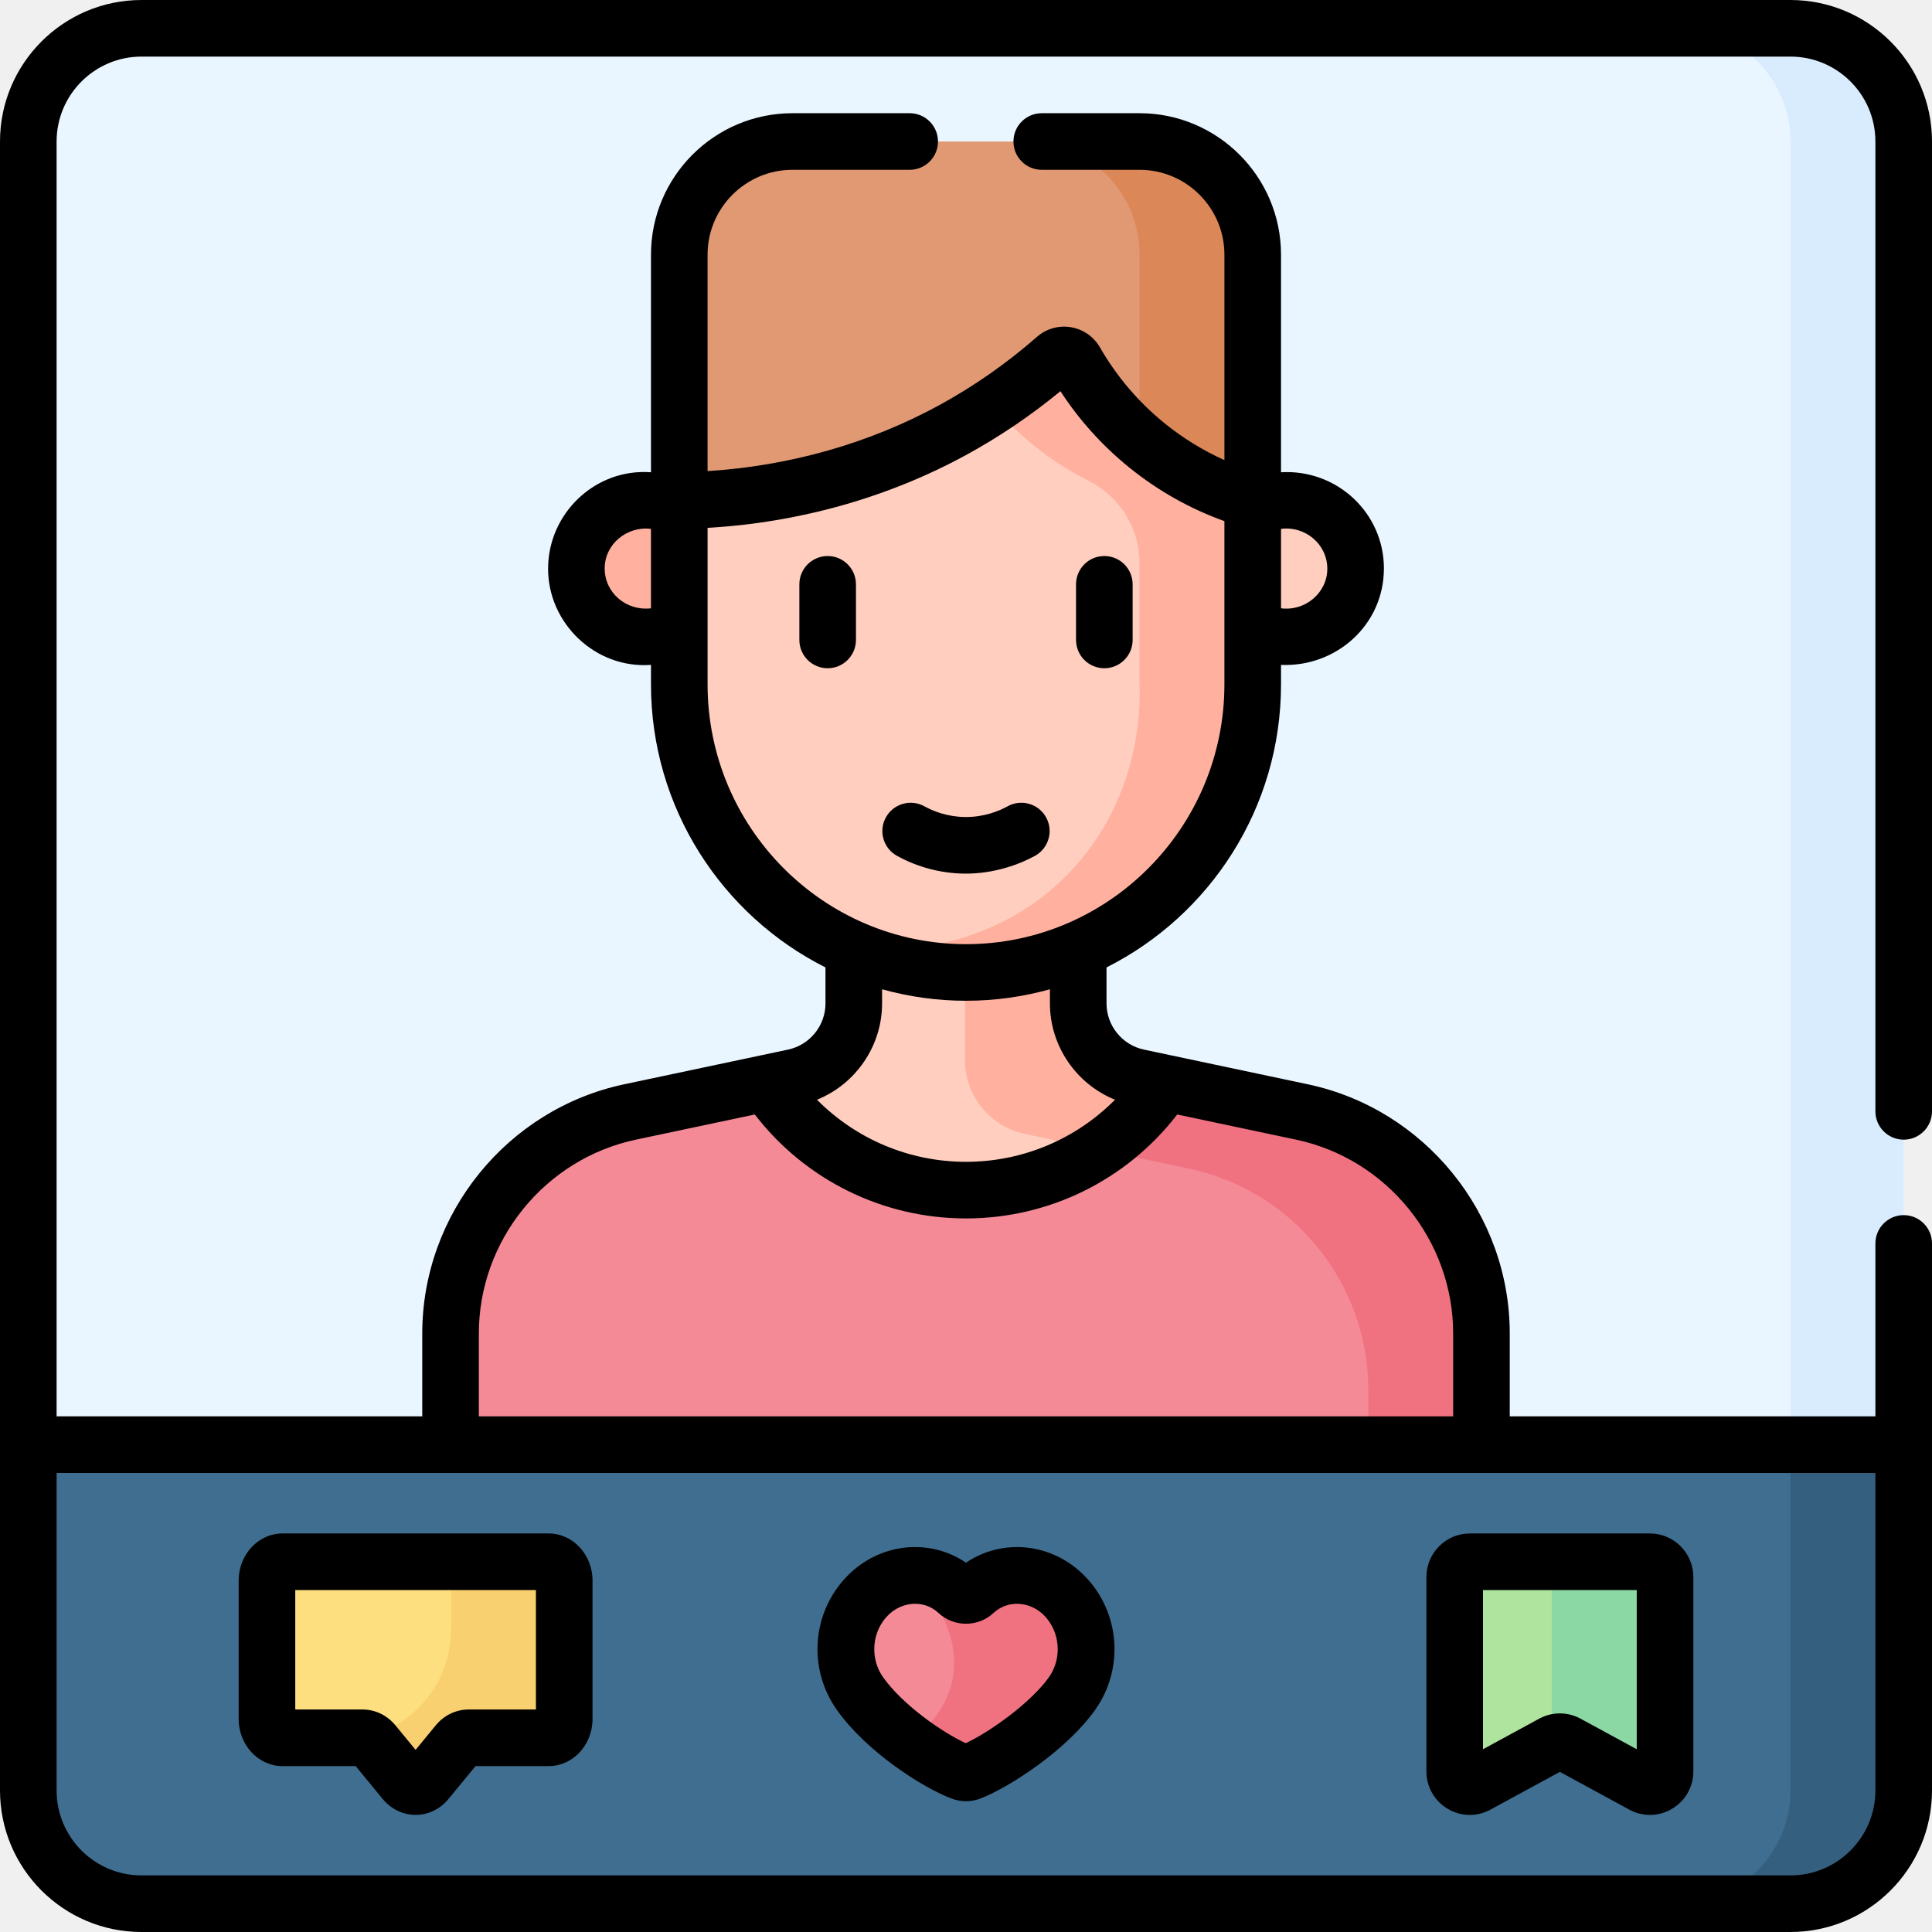
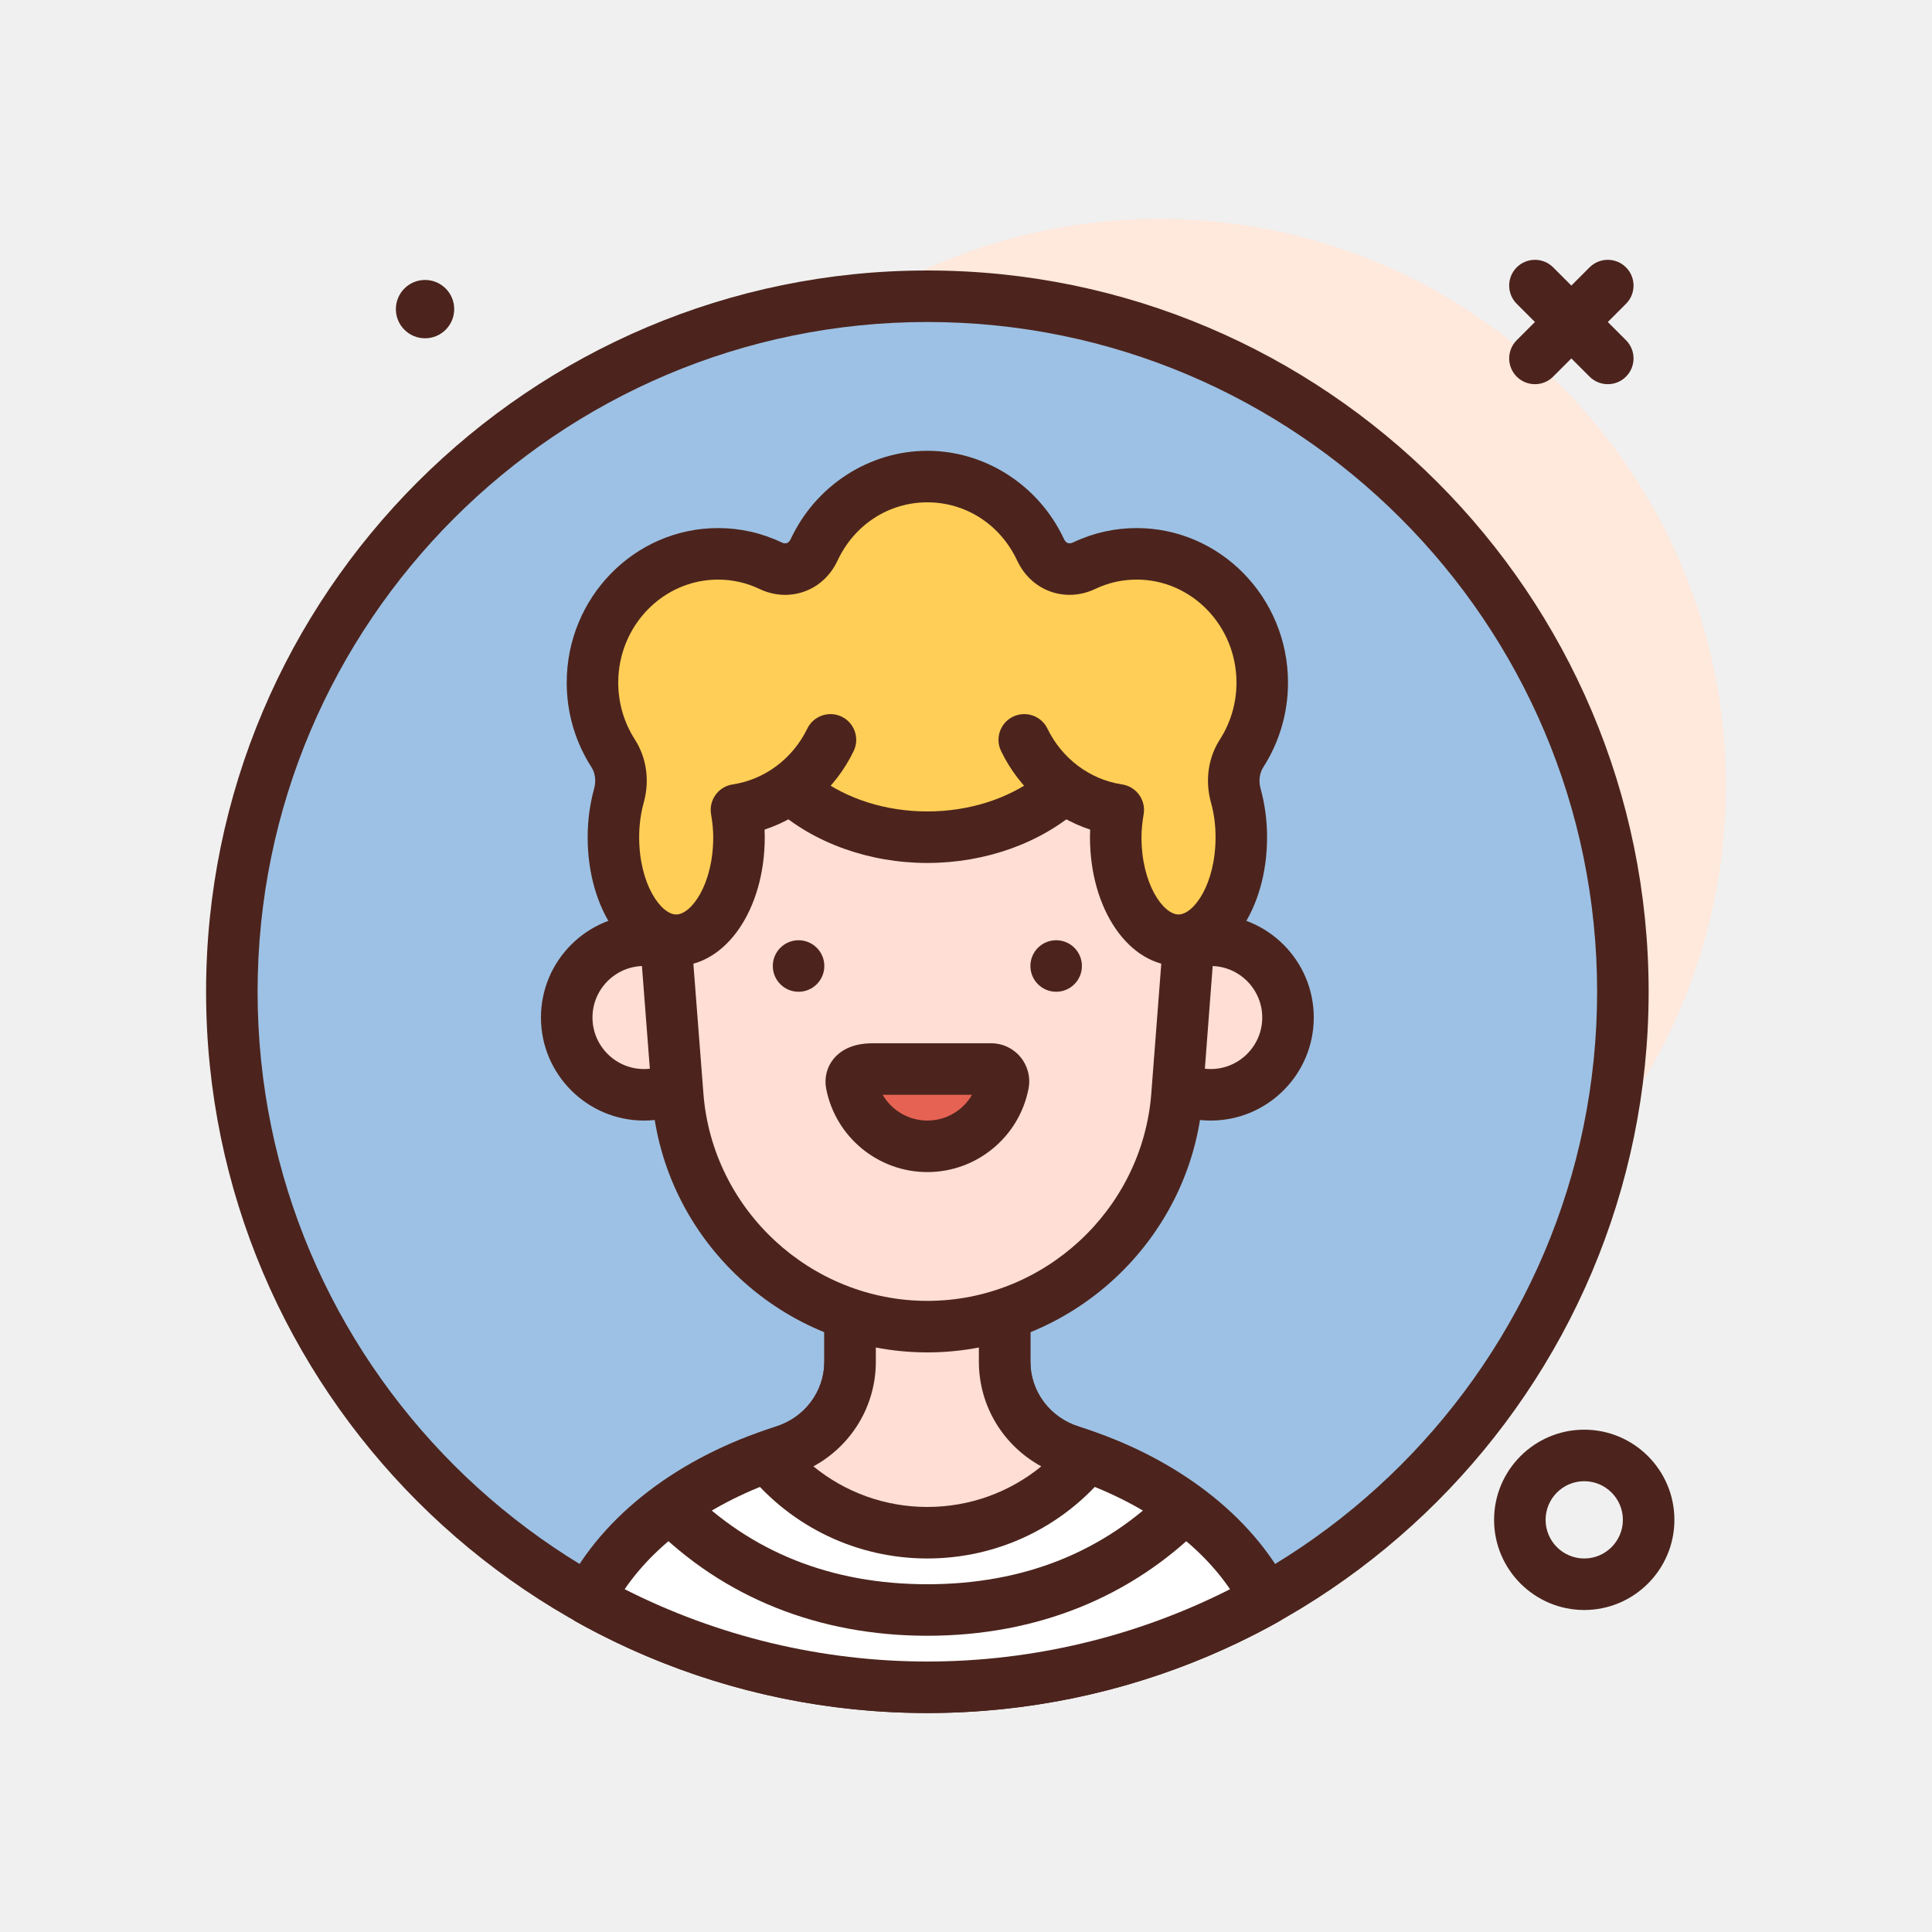
- <svg xmlns="http://www.w3.org/2000/svg" id="Capa_1" enable-background="new 0 0 512 512" height="512" viewBox="0 0 512 512" width="512">
+ <svg xmlns="http://www.w3.org/2000/svg" id="avatar7" enable-background="new 0 0 300 300" height="512" viewBox="0 0 300 300" width="512">
  <g>
+     <circle cx="66" cy="48" fill="#4c241d" r="4.529" />
+     <circle cx="180" cy="122" fill="#ffe8dc" r="88" />
    <g>
-       <path d="m7.5 382.848v-345.348c0-16.569 13.431-30 30-30h437c16.569 0 30 13.431 30 30v345.348z" fill="#eaf6ff" />
-       <path d="m504.5 382.848v-345.348c0-16.569-13.431-30-30-30h-30c16.569 0 30 13.431 30 30v345.348z" fill="#d8ecfe" />
-       <path d="m37.5 504.5h437c16.569 0 30-13.431 30-30v-91.652h-497v91.652c0 16.569 13.431 30 30 30z" fill="#3f6e90" />
-       <path d="m474.5 382.848v91.652c0 16.569-13.431 30-30 30h30c16.569 0 30-13.431 30-30v-91.652z" fill="#355f7f" />
+       <circle cx="144" cy="154" fill="#9dc1e4" r="108" />
+       <path d="m144 266c-61.758 0-112-50.242-112-112s50.242-112 112-112 112 50.242 112 112-50.242 112-112 112zm0-216c-57.348 0-104 46.654-104 104s46.652 104 104 104 104-46.654 104-104-46.652-104-104-104z" fill="#4c241d" />
+     </g>
+     <g>
+       <path d="m103.036 146.387c-.97-.253-1.987-.387-3.036-.387-6.627 0-12 5.373-12 12s5.373 12 12 12c1.657 0 3.235-.336 4.671-.943" fill="#ffded5" />
+       <path d="m100 174c-8.824 0-16-7.178-16-16s7.176-16 16-16c1.367 0 2.727.174 4.043.516 2.137.557 3.418 2.74 2.863 4.879-.559 2.139-2.746 3.416-4.879 2.863-.656-.172-1.34-.258-2.027-.258-4.41 0-8 3.588-8 8s3.59 8 8 8c1.082 0 2.129-.211 3.113-.627 2.043-.857 4.383.09 5.242 2.127.859 2.035-.09 4.381-2.125 5.24-1.976.836-4.074 1.26-6.23 1.26z" fill="#4c241d" />
+     </g>
+     <g>
+       <path d="m183.238 169.018c1.46.632 3.07.982 4.762.982 6.627 0 12-5.373 12-12s-5.373-12-12-12c-1.028 0-2.026.129-2.978.373" fill="#ffded5" />
+       <path d="m188 174c-2.203 0-4.344-.441-6.352-1.312-2.027-.877-2.957-3.232-2.082-5.26.879-2.025 3.219-2.965 5.262-2.08 1 .434 2.066.652 3.172.652 4.41 0 8-3.588 8-8s-3.59-8-8-8c-.676 0-1.344.084-1.98.246-2.109.551-4.32-.734-4.871-2.877-.551-2.139.738-4.32 2.879-4.869 1.289-.332 2.625-.5 3.973-.5 8.824 0 16 7.178 16 16s-7.177 16-16.001 16z" fill="#4c241d" />
+     </g>
+     <g>
+       <path d="m144 262c19.091 0 37.013-4.973 52.575-13.665-5.25-10.3-16.238-18.619-30.208-22.982-6.127-1.914-10.367-7.494-10.367-13.913v-6.771l-24 .315v6.456c0 6.419-4.24 11.999-10.367 13.913-13.97 4.363-24.958 12.682-30.208 22.982 15.562 8.692 33.484 13.665 52.575 13.665z" fill="#fff" />
+       <path d="m144 266c-19.07 0-37.926-4.9-54.523-14.172-1.879-1.049-2.59-3.393-1.613-5.309 5.703-11.193 17.578-20.301 32.578-24.986 4.52-1.41 7.559-5.467 7.559-10.094v-6.455c0-2.189 1.758-3.971 3.949-4l24-.316c.984.061 2.102.404 2.859 1.152.762.752 1.191 1.777 1.191 2.848v6.771c0 4.627 3.039 8.684 7.559 10.094 15 4.686 26.875 13.793 32.578 24.986.977 1.916.266 4.26-1.613 5.309-16.598 9.272-35.454 14.172-54.524 14.172zm-47-19.229c14.504 7.358 30.664 11.229 47 11.229s32.496-3.871 47-11.229c-5.285-7.75-14.477-14.057-25.824-17.602-7.879-2.459-13.176-9.584-13.176-17.73v-2.719l-16 .211v2.508c0 8.146-5.297 15.271-13.176 17.73-11.347 3.546-20.539 9.852-25.824 17.602z" fill="#4c241d" />
+     </g>
+     <path d="m249.656 59.656c-1.023 0-2.047-.391-2.828-1.172l-11.312-11.312c-1.562-1.562-1.562-4.094 0-5.656s4.094-1.562 5.656 0l11.312 11.312c1.562 1.562 1.562 4.094 0 5.656-.781.782-1.804 1.172-2.828 1.172z" fill="#4c241d" />
+     <g>
+       <path d="m168.795 226.219c-.811-.288-1.595-.606-2.427-.866-6.128-1.914-10.368-7.494-10.368-13.913v-6.771l-24 .315v6.456c0 6.419-4.24 11.999-10.367 13.913-.832.26-1.617.579-2.427.866 5.867 7.187 14.792 11.781 24.794 11.781s18.927-4.594 24.795-11.781z" fill="#ffded5" />
+       <path d="m144 242c-10.852 0-21.016-4.83-27.891-13.252-.824-1.008-1.105-2.354-.754-3.605.348-1.254 1.285-2.258 2.512-2.693l.789-.289c.582-.217 1.168-.434 1.777-.625 4.527-1.412 7.566-5.469 7.566-10.096v-6.455c0-2.189 1.758-3.971 3.949-4l24-.316c.984.061 2.102.404 2.859 1.152.762.752 1.191 1.777 1.191 2.848v6.771c0 4.627 3.039 8.684 7.559 10.094.617.193 1.203.41 1.785.627l.789.289c1.227.436 2.164 1.439 2.512 2.693.352 1.252.07 2.598-.754 3.605-6.873 8.422-17.037 13.252-27.889 13.252zm-17.695-14.303c4.957 4.053 11.168 6.303 17.695 6.303s12.738-2.25 17.691-6.303c-5.914-3.227-9.691-9.377-9.691-16.258v-2.719l-16 .211v2.508c0 6.879-3.773 13.03-9.695 16.258z" fill="#4c241d" />
+     </g>
+     <g>
+       <path d="m184 110h-80.589v36.345l1.828 23.761c1.558 20.254 18.447 35.894 38.761 35.894 20.314 0 37.203-15.64 38.761-35.894l1.842-23.941z" fill="#ffded5" />
+       <path d="m144 210c-22.262 0-41.043-17.389-42.75-39.588l-1.828-23.762-.012-36.65c0-2.209 1.789-4 4-4h80.59c2.184 0 3.965 1.75 4 3.934l.602 36.164-1.852 24.314c-1.707 22.199-20.484 39.588-42.75 39.588zm-36.59-96v32.344l1.816 23.455c1.391 18.056 16.665 32.201 34.774 32.201s33.383-14.145 34.773-32.201l1.84-23.941-.547-31.858z" fill="#4c241d" />
+     </g>
+     <g>
+       <path d="m165.002 106c-5.132-4.609-12.674-7.519-21.08-7.519-8.364 0-15.871 2.881-21.002 7.45v16.55c5.133 4.608 12.674 7.519 21.08 7.519 8.364 0 15.871-2.881 21.002-7.45z" fill="#ffce56" />
+       <path d="m144 134c-9.051 0-17.711-3.115-23.75-8.545-.848-.758-1.328-1.84-1.328-2.975v-16.55c0-1.141.488-2.229 1.34-2.986 6.039-5.379 14.66-8.463 23.66-8.463 9.051 0 17.707 3.113 23.754 8.543.844.76 1.328 1.842 1.328 2.977v16.551c0 1.143-.488 2.229-1.34 2.988-6.043 5.376-14.668 8.46-23.664 8.46zm-17.078-13.396c4.508 3.447 10.633 5.396 17.078 5.396 6.402 0 12.496-1.93 17.004-5.338v-12.785c-4.512-3.447-10.637-5.396-17.082-5.396-6.402 0-12.496 1.928-17 5.336z" fill="#4c241d" />
+     </g>
+     <g fill="#4c241d">
+       <path d="m238.344 59.656c-1.023 0-2.047-.391-2.828-1.172-1.562-1.562-1.562-4.094 0-5.656l11.312-11.312c1.562-1.562 4.094-1.562 5.656 0s1.562 4.094 0 5.656l-11.312 11.312c-.781.782-1.805 1.172-2.828 1.172z" />
+       <path d="m246 250c-7.719 0-14-6.281-14-14s6.281-14 14-14 14 6.281 14 14-6.281 14-14 14zm0-20c-3.309 0-6 2.691-6 6s2.691 6 6 6 6-2.691 6-6-2.691-6-6-6z" />
+       <circle cx="164" cy="150" r="4" />
+       <circle cx="124" cy="150" r="4" />
+     </g>
+     <g>
+       <path d="m159.049 114.885c2.782 5.74 8.174 9.906 14.591 10.876-.229 1.358-.39 2.761-.39 4.239 0 8.836 4.365 16 9.75 16s9.75-7.164 9.75-16c0-2.312-.311-4.491-.858-6.462-.63-2.267-.309-4.684.9-6.562 2.026-3.15 3.209-6.919 3.209-10.976 0-11.046-8.73-20-19.5-20-2.913 0-5.672.66-8.149 1.839-2.5 1.189-5.448.368-6.786-2.491-3.142-6.712-9.82-11.348-17.566-11.348s-14.424 4.636-17.565 11.348c-1.338 2.859-4.286 3.68-6.786 2.491-2.477-1.179-5.236-1.839-8.149-1.839-10.77 0-19.5 8.954-19.5 20 0 4.056 1.183 7.826 3.209 10.976 1.208 1.878 1.529 4.295.899 6.562-.547 1.971-.858 4.15-.858 6.462 0 8.836 4.365 16 9.75 16s9.75-7.164 9.75-16c0-1.478-.161-2.88-.39-4.239 6.417-.97 11.809-5.136 14.591-10.876" fill="#ffce56" />
+       <path d="m183 150c-7.711 0-13.75-8.785-13.75-20 0-.393.008-.785.027-1.182-5.973-1.971-10.992-6.336-13.828-12.188-.965-1.988-.137-4.381 1.852-5.346 1.992-.955 4.379-.135 5.344 1.854 2.27 4.672 6.602 7.912 11.594 8.668 1.062.16 2.016.74 2.645 1.611.629.869.883 1.955.703 3.014-.23 1.342-.336 2.477-.336 3.568 0 7.326 3.406 12 5.75 12s5.75-4.674 5.75-12c0-1.873-.238-3.688-.715-5.393-.941-3.393-.434-6.965 1.398-9.799 1.676-2.613 2.566-5.662 2.566-8.809 0-8.822-6.953-16-15.5-16-2.242 0-4.406.488-6.43 1.451-2.238 1.068-4.719 1.209-6.973.4-2.254-.811-4.086-2.518-5.156-4.811-2.609-5.573-7.953-9.038-13.941-9.038s-11.332 3.465-13.945 9.045c-1.066 2.289-2.898 3.996-5.152 4.807-2.258.807-4.73.668-6.973-.4-2.024-.964-4.188-1.452-6.43-1.452-8.547 0-15.5 7.178-15.5 16 0 3.146.891 6.195 2.574 8.814 1.824 2.828 2.332 6.4 1.391 9.793-.477 1.705-.715 3.52-.715 5.393 0 7.326 3.406 12 5.75 12s5.75-4.674 5.75-12c0-1.092-.105-2.227-.336-3.568-.18-1.059.074-2.145.703-3.014.629-.871 1.582-1.451 2.645-1.611 4.992-.756 9.324-3.996 11.594-8.668.965-1.99 3.355-2.811 5.344-1.854 1.988.965 2.816 3.357 1.852 5.346-2.836 5.852-7.855 10.217-13.828 12.188.02.396.027.789.027 1.182 0 11.215-6.039 20-13.75 20s-13.75-8.785-13.75-20c0-2.596.34-5.129 1.004-7.533.328-1.176.176-2.418-.406-3.322-2.521-3.921-3.849-8.464-3.849-13.146 0-13.234 10.543-24 23.5-24 3.445 0 6.766.75 9.867 2.229.305.145.594.176.832.094.238-.086.445-.311.609-.668 3.887-8.298 12.208-13.655 21.192-13.655s17.305 5.357 21.188 13.65c.168.361.375.586.613.672.242.08.527.047.832-.094 3.101-1.478 6.422-2.228 9.867-2.228 12.957 0 23.5 10.766 23.5 24 0 4.682-1.328 9.225-3.84 13.139-.59.91-.742 2.152-.414 3.328.664 2.404 1.004 4.938 1.004 7.533 0 11.215-6.039 20-13.75 20z" fill="#4c241d" />
+     </g>
+     <g>
      <g>
-         <path d="m270.738 265.926v-41.92h-29.476v41.92c0 9.45-6.615 17.611-15.86 19.567l-22.135 1.51-36.292 7.679c-27.736 5.869-47.58 30.35-47.58 58.7v29.466h273.208v-29.466c0-28.35-19.844-52.832-47.58-58.7l-36.292-7.679-22.135-1.51c-9.244-1.956-15.858-10.117-15.858-19.567z" fill="#f58a97" />
-         <g>
-           <path d="m291.244 304.65 23.78 5.032c27.736 5.869 47.58 30.35 47.58 58.7v14.466h30v-29.466c0-28.35-19.844-52.832-47.58-58.7l-36.292-7.679z" fill="#f07281" />
-         </g>
-         <path d="m203.268 287.002c11.304 17.104 30.696 28.394 52.732 28.394s41.428-11.29 52.732-28.394l-22.135-1.51c-9.245-1.956-15.86-10.117-15.86-19.567v-41.92h-44.476v41.92c0 9.45-6.615 17.611-15.86 19.567z" fill="#ffcebf" />
-         <path d="m271.598 300.493 19.646 4.157c6.927-4.669 12.88-10.675 17.488-17.647l-7.135-1.51c-9.245-1.956-15.86-10.117-15.86-19.567v-41.92h-30v56.92c.001 9.45 6.615 17.611 15.861 19.567z" fill="#ffb09e" />
-         <g>
-           <g>
-             <g>
-               <path d="m331.983 159.048h-151.968v-91.548c0-16.569 13.431-30 30-30h91.968c16.569 0 30 13.431 30 30z" fill="#e19974" />
-               <path d="m301.983 37.5h-30c16.569 0 30 13.431 30 30v91.548h30v-91.548c0-16.569-13.432-30-30-30z" fill="#dc8758" />
-               <path d="m331.983 132.654c-6.503-1.875-17.202-5.857-27.996-14.587-9.473-7.662-15.429-16.077-19.001-22.275-1.085-1.883-3.609-2.309-5.241-.88-7.188 6.298-16.214 13.026-27.252 19.051-28.86 15.753-56.398 18.468-72.477 18.69v48.691c0 31.571 19.06 58.667 46.246 70.299 9.134 3.908 29.738 2.197 29.738 2.197 10.491 0 20.485 1.736 29.575-2.129 27.272-11.593 46.407-38.734 46.407-70.367v-48.69z" fill="#ffcebf" />
-               <path d="m303.987 118.067c-9.494-7.679-15.456-16.115-19.025-22.316-1.077-1.872-3.59-2.263-5.215-.84-4.703 4.121-10.21 8.424-16.536 12.596 2.947 3.492 6.5 7.102 10.776 10.56 4.945 4 9.871 7.003 14.382 9.263 8.309 4.163 13.615 12.589 13.615 21.882v32.133c.197 5.017.602 28.874-17.45 48.693-22.627 24.843-54.792 21.975-58.271 21.605 6.149 2.587 13.969 4.985 23.179 5.788 2.282.199 4.471.284 6.558.283 41.965 0 75.984-34.192 75.984-76.369v-48.691c-6.504-1.875-17.203-5.857-27.997-14.587z" fill="#ffb09e" />
-               <path d="m341.27 168.705h-9.288v-36.05h9.288c9.93 0 17.98 8.05 17.98 17.98v.091c0 9.929-8.05 17.979-17.98 17.979z" fill="#ffcebf" />
-               <path d="m170.728 168.705h9.288v-36.05h-9.288c-9.93 0-17.98 8.05-17.98 17.98v.091c0 9.929 8.05 17.979 17.98 17.979z" fill="#ffb09e" />
-             </g>
-           </g>
-         </g>
-       </g>
-       <g>
-         <path d="m254.862 469.633c.736.277 1.541.272 2.275-.013 6.896-2.682 20.608-11.84 26.968-20.821 5.636-7.957 4.802-18.925-1.984-25.877-6.708-6.872-17.24-7.204-23.942-.959-1.231 1.147-3.127 1.147-4.358-.001-6.699-6.244-17.226-5.921-23.942.959-6.786 6.952-7.619 17.92-1.984 25.877 6.744 9.524 20.074 18.245 26.967 20.835z" fill="#f58a97" />
-         <path d="m282.121 422.923c-6.708-6.872-17.24-7.204-23.942-.959-1.231 1.147-3.127 1.147-4.359 0-3.575-3.333-8.241-4.775-12.836-4.368 2.217 1.695 6.433 5.394 9.195 11.591 1.102 2.471 3.544 8.149 2.357 15.231-1.737 10.362-9.946 15.986-11.627 17.087 5.172 3.844 10.411 6.798 13.951 8.129.736.277 1.541.272 2.275-.013 6.896-2.682 20.608-11.84 26.968-20.821 5.637-7.957 4.804-18.926-1.982-25.877z" fill="#f07281" />
-         <g>
-           <path d="m145.417 460.536h-21.241c-1.09 0-2.136.527-2.907 1.464l-8.223 10c-1.606 1.953-4.209 1.953-5.815 0l-8.223-10c-.771-.938-1.817-1.464-2.907-1.464h-21.243c-2.271 0-4.112-2.239-4.112-5v-36.652c0-2.761 1.841-5 4.112-5h70.559c2.271 0 4.112 2.239 4.112 5v36.652c-.001 2.761-1.841 5-4.112 5z" fill="#fddf80" />
-           <path d="m145.417 413.883h-30c2.271 0 4.112 2.239 4.112 5v12.936c0 13.831-9.668 25.78-23.195 28.667l-.234.05c1.09 0 2.136.527 2.907 1.464l8.223 10c1.599 1.945 4.216 1.945 5.815 0l8.223-10c.771-.938 1.817-1.464 2.907-1.464h21.241c2.271 0 4.112-2.239 4.112-5v-36.652c0-2.762-1.84-5.001-4.111-5.001z" fill="#f9d070" />
-           <path d="m435.358 472.976-20.079-10.92c-1.184-.644-2.608-.644-3.791 0l-20.079 10.92c-2.665 1.449-5.896-.501-5.896-3.559v-51.491c0-2.232 1.791-4.042 4-4.042h47.74c2.209 0 4 1.81 4 4.042v51.491c0 3.058-3.23 5.008-5.895 3.559z" fill="#aee49e" />
-           <g>
-             <path d="m437.253 413.883h-30c2.209 0 4 1.81 4 4.042v44.258l.234-.127c1.184-.644 2.608-.644 3.791 0l20.079 10.92c2.665 1.449 5.896-.501 5.896-3.559v-51.491c0-2.233-1.791-4.043-4-4.043z" fill="#8bd8a5" />
-           </g>
-         </g>
+         <path d="m135.465 166c-2.585 0-3.475 1.105-3.248 2.282 1.065 5.536 5.936 9.718 11.783 9.718s10.718-4.182 11.783-9.718c.226-1.177-.664-2.282-1.862-2.282z" fill="#e66353" />
+         <path d="m144 182c-7.656 0-14.266-5.451-15.715-12.963-.316-1.676.113-3.363 1.172-4.645.906-1.092 2.684-2.393 6.008-2.393h18.457c1.758 0 3.41.777 4.531 2.133 1.133 1.365 1.594 3.148 1.262 4.893-1.449 7.524-8.059 12.975-15.715 12.975zm-6.938-12c1.398 2.414 4.016 4 6.938 4s5.535-1.584 6.934-4zm16.86 0h.039z" fill="#4c241d" />
      </g>
    </g>
-     <path d="m292.66 177.091c4.142 0 7.5-3.358 7.5-7.5v-14.738c0-4.142-3.358-7.5-7.5-7.5s-7.5 3.358-7.5 7.5v14.738c0 4.142 3.358 7.5 7.5 7.5zm-18.376 49.714c3.627-2 4.947-6.561 2.947-10.188-1.999-3.627-6.56-4.947-10.188-2.947-2.41 1.328-6.344 2.892-11.283 2.848-4.75-.05-8.497-1.577-10.803-2.848-3.626-2-8.188-.68-10.189 2.947-2 3.627-.681 8.189 2.947 10.189 5.471 3.017 11.656 4.646 17.888 4.711 7.956.083 14.754-2.548 18.681-4.712zm-54.946-79.452c-4.142 0-7.5 3.358-7.5 7.5v14.738c0 4.142 3.358 7.5 7.5 7.5s7.5-3.358 7.5-7.5v-14.738c0-4.143-3.358-7.5-7.5-7.5zm-144.48 320.683h19.402l7.178 8.729c2.196 2.669 5.367 4.201 8.701 4.2 3.333 0 6.504-1.531 8.699-4.201l7.177-8.728h19.402c6.402 0 11.611-5.607 11.611-12.5v-36.652c0-6.893-5.209-12.5-11.611-12.5h-70.559c-6.403 0-11.612 5.607-11.612 12.5v36.652c.001 6.892 5.21 12.5 11.612 12.5zm3.389-46.653h63.782v31.652h-17.853c-3.334 0-6.505 1.531-8.701 4.201l-5.337 6.491-5.338-6.491c-2.195-2.669-5.366-4.201-8.7-4.201h-17.853zm426.253-119.361c4.142 0 7.5-3.358 7.5-7.5v-257.022c0-20.678-16.822-37.5-37.5-37.5h-437c-20.678 0-37.5 16.822-37.5 37.5v437c0 20.678 16.822 37.5 37.5 37.5h437c20.678 0 37.5-16.822 37.5-37.5v-144.978c0-4.142-3.358-7.5-7.5-7.5s-7.5 3.358-7.5 7.5v45.825h-96.9v-21.967c0-31.702-22.512-59.475-53.527-66.037l-43.426-9.191c-5.741-1.21-9.907-6.35-9.907-12.221v-9.556c27.386-13.775 46.243-42.224 46.243-75.029v-5.141c14.561.624 27.267-10.535 27.267-25.571 0-14.792-12.561-26.354-27.267-25.479v-57.655c0-20.678-16.822-37.5-37.5-37.5h-25.908c-4.142 0-7.5 3.358-7.5 7.5s3.358 7.5 7.5 7.5h25.908c12.407 0 22.5 10.093 22.5 22.5v54.429c-5.636-2.529-10.921-5.763-15.78-9.693-6.94-5.613-12.734-12.406-17.219-20.188-1.645-2.854-4.45-4.799-7.695-5.337-3.238-.535-6.515.396-8.986 2.562-7.976 6.988-16.69 13.081-25.903 18.109-18.534 10.117-39.615 16.088-61.384 17.466v-57.348c0-12.407 10.093-22.5 22.5-22.5h31.06c4.142 0 7.5-3.358 7.5-7.5s-3.358-7.5-7.5-7.5h-31.06c-20.678 0-37.5 16.822-37.5 37.5v57.654c-14.753-1.086-27.267 10.876-27.267 25.57 0 14.516 12.577 26.549 27.267 25.48v5.141c0 32.806 18.857 61.255 46.245 75.03v9.555c0 5.871-4.167 11.011-9.913 12.223l-43.419 9.19c-31.016 6.563-53.527 34.335-53.527 66.037v21.968h-96.902v-337.848c0-12.407 10.093-22.5 22.5-22.5h437c12.407 0 22.5 10.093 22.5 22.5v257.022c0 4.143 3.358 7.5 7.5 7.5zm-165.017-161.868c6.34-.813 12.267 3.991 12.267 10.57 0 6.405-5.908 11.317-12.267 10.48zm-166.968 21.051c-6.387.782-12.267-3.965-12.267-10.571 0-6.483 5.948-11.26 12.267-10.479zm15 20.14v-41.456c24.285-1.4 47.849-8.031 68.571-19.342 8.782-4.793 17.15-10.459 24.935-16.877 5 7.675 11.122 14.465 18.249 20.229 7.607 6.153 16.068 10.918 25.213 14.208v43.239c0 37.974-30.722 68.869-68.484 68.869s-68.484-30.896-68.484-68.87zm46.245 84.585v-3.762c7.086 1.97 14.538 3.045 22.239 3.045 7.702 0 15.155-1.075 22.241-3.046v3.762c0 11.309 7.027 21.385 17.25 25.51-10.354 10.443-24.478 16.457-39.49 16.457s-29.136-6.015-39.49-16.458c10.225-4.125 17.25-14.2 17.25-25.508zm-106.86 87.45c0-24.657 17.509-46.258 41.633-51.362l31.497-6.666c13.354 17.335 33.911 27.545 55.971 27.545s42.617-10.21 55.971-27.546l31.496 6.666c24.124 5.104 41.633 26.706 41.633 51.362v21.968h-258.201zm370.1 36.968v84.152c0 12.407-10.093 22.5-22.5 22.5h-437c-12.407 0-22.5-10.093-22.5-22.5v-84.152zm-244.778 86.305c2.466.927 5.177.912 7.632-.042 7.952-3.093 22.93-12.971 30.371-23.477 7.764-10.962 6.612-25.872-2.737-35.45-8.629-8.841-21.823-10.118-31.487-3.551-9.664-6.568-22.859-5.291-31.489 3.551-9.35 9.579-10.501 24.488-2.737 35.451 7.952 11.227 22.869 20.671 30.447 23.518zm-16.976-48.491c3.688-3.779 9.596-4.317 13.459-.713 4.088 3.813 10.495 3.814 14.586.003 3.75-3.495 9.662-3.183 13.462.71 4.221 4.325 4.75 11.333 1.231 16.303-4.865 6.868-15.742 14.534-22.032 17.5-6.348-2.896-16.806-10.254-21.938-17.5-3.518-4.97-2.989-11.979 1.232-16.303zm148.407 51.186c3.515 2.089 7.753 2.167 11.339.217l18.391-10.002 18.391 10.002c3.589 1.951 7.828 1.87 11.339-.217 3.531-2.1 5.64-5.812 5.64-9.931v-51.491c0-6.364-5.159-11.542-11.5-11.542h-47.74c-6.341 0-11.5 5.178-11.5 11.542v51.491c0 4.119 2.109 7.832 5.64 9.931zm9.36-57.965h40.74v42.183l-14.89-8.098c-1.716-.934-3.599-1.4-5.481-1.4s-3.764.466-5.479 1.399l-14.891 8.099v-42.183z" />
+     <path d="m144 254c-16.883 0-31.695-5.941-42.84-17.184l5.68-5.633c9.746 9.833 22.25 14.817 37.16 14.817 14.906 0 27.406-4.984 37.16-14.816l5.68 5.633c-11.152 11.242-25.965 17.183-42.84 17.183z" fill="#4c241d" />
  </g>
</svg>
